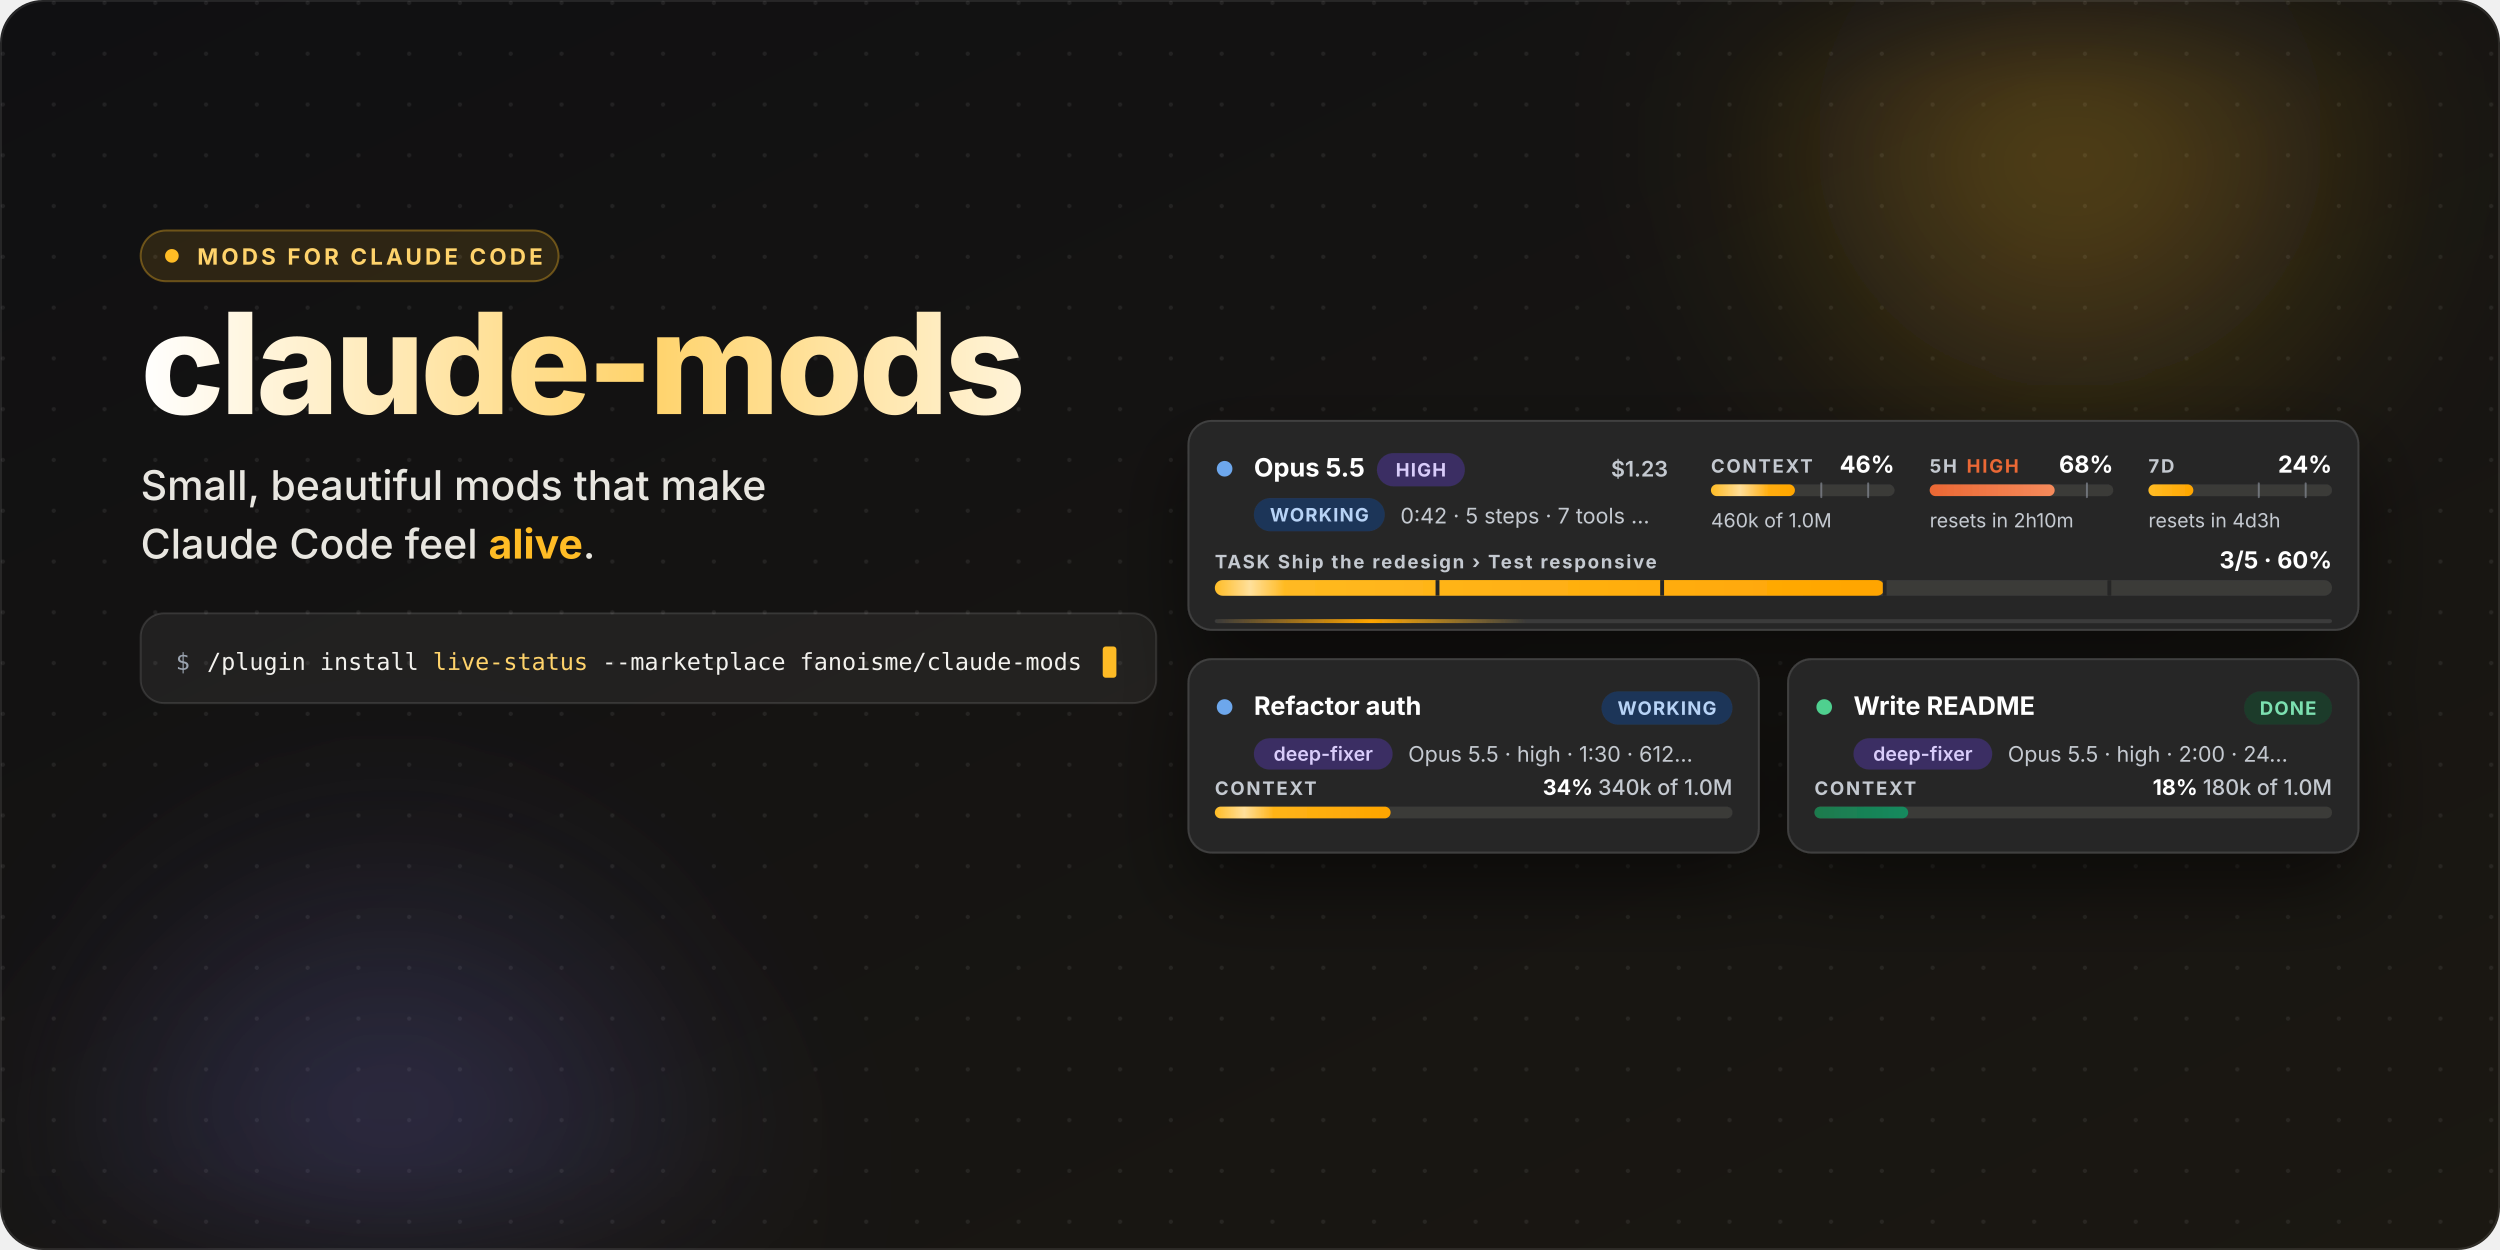
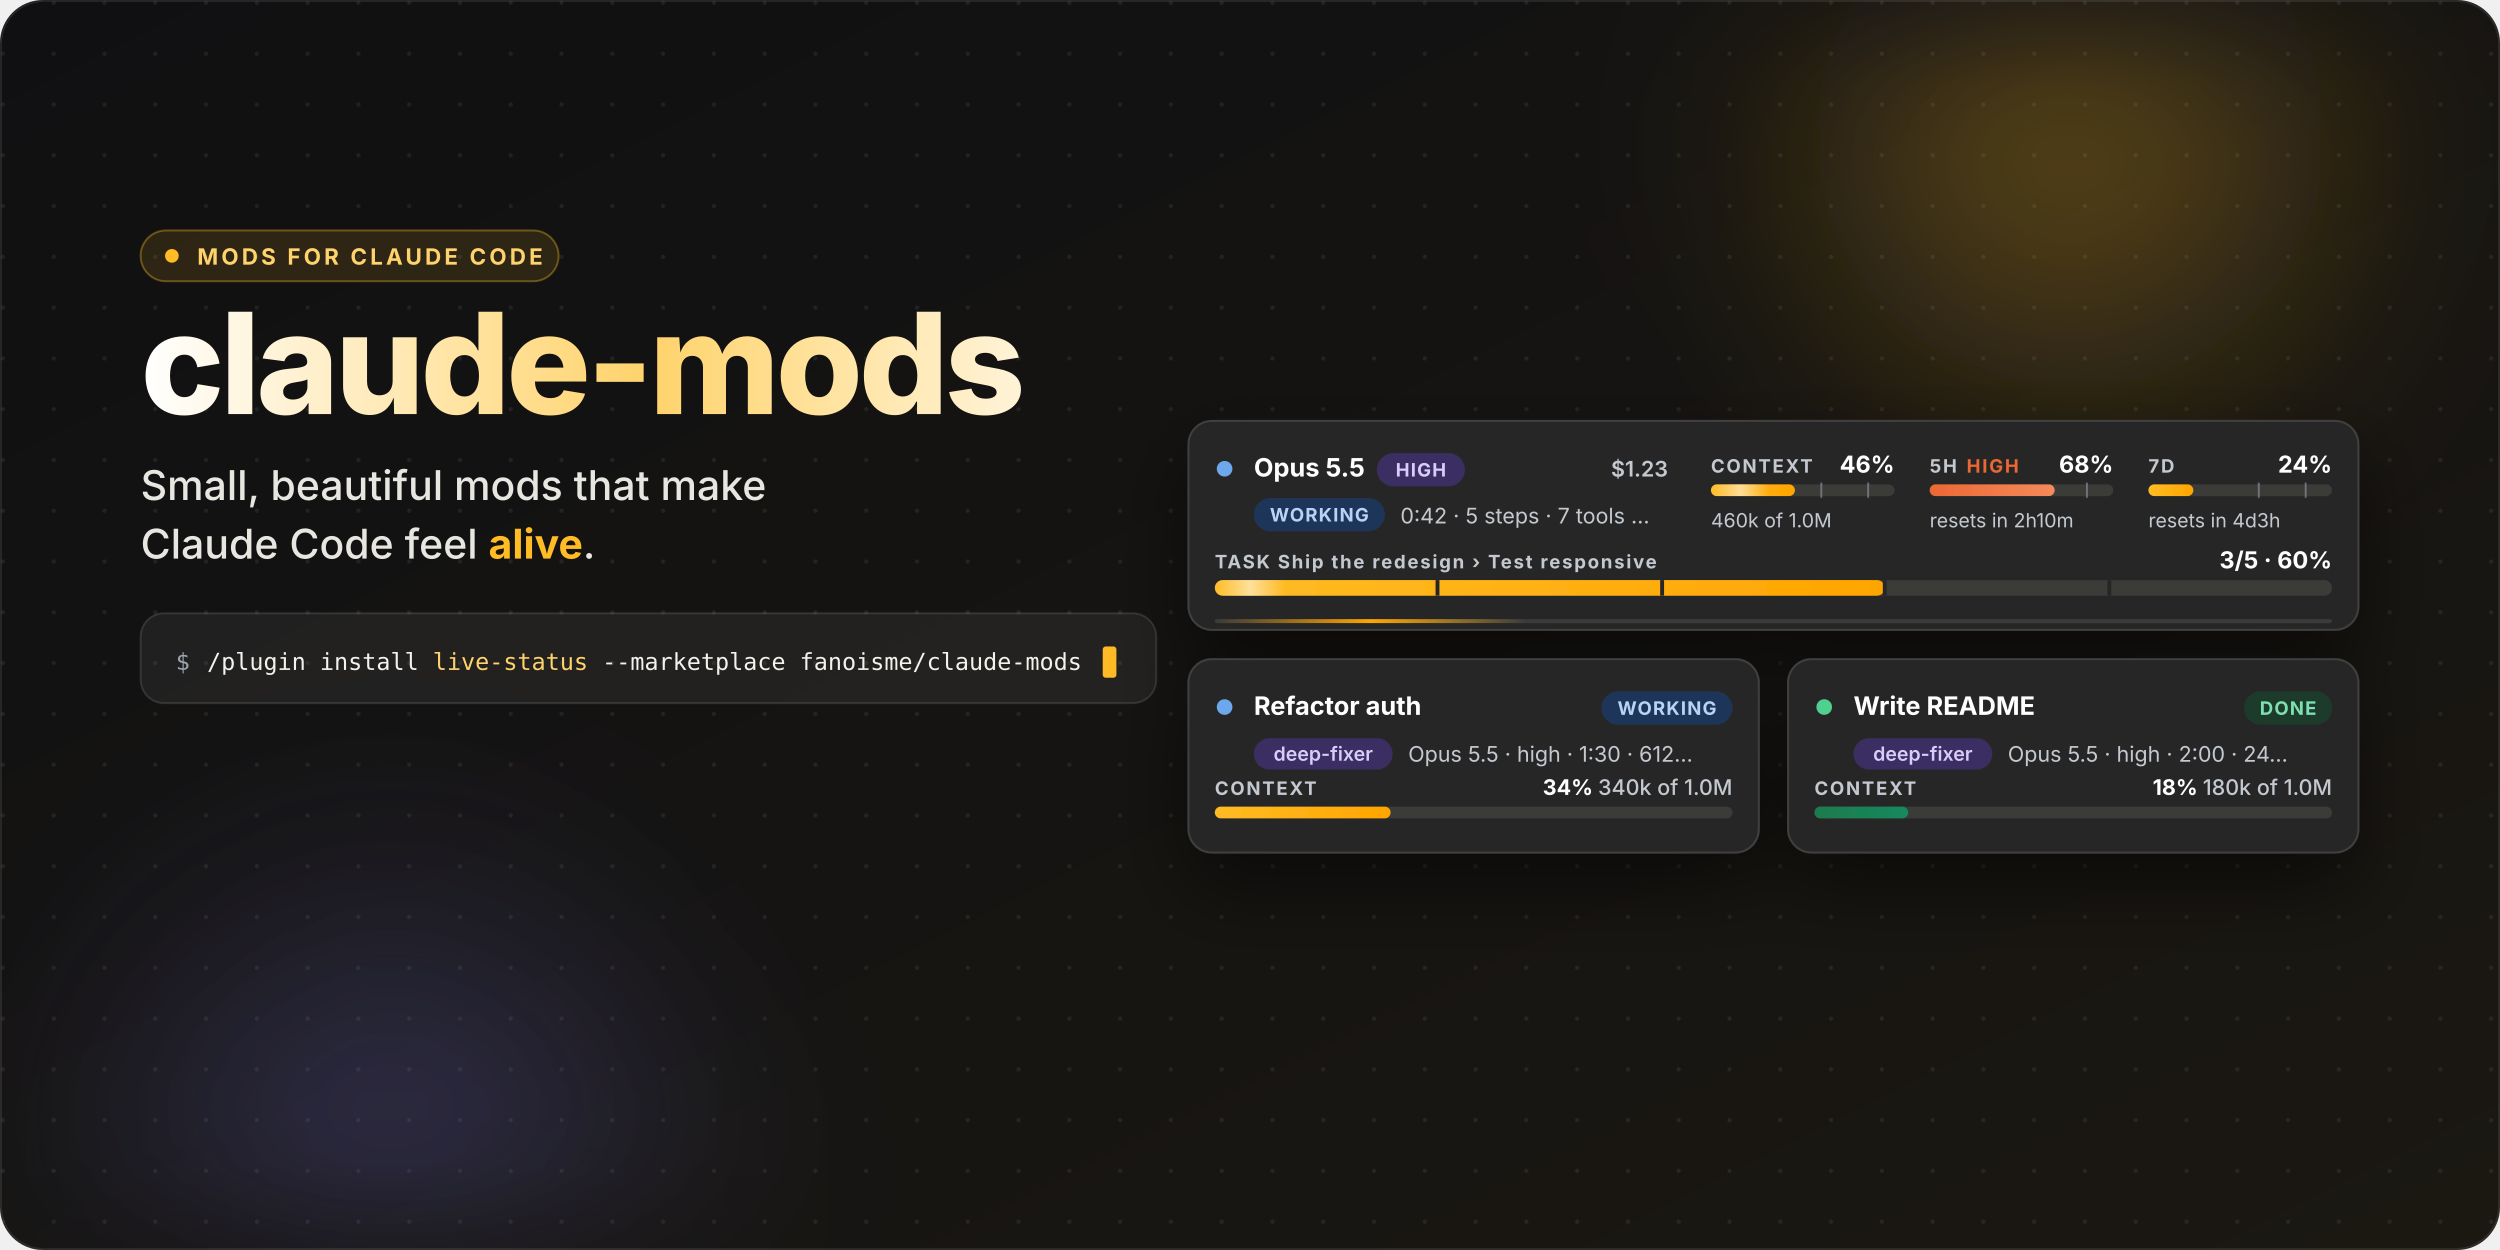
<svg xmlns="http://www.w3.org/2000/svg" width="1280" height="640" viewBox="0 0 1280 640" role="img" aria-label="claude-mods: a collection of mods for Claude Code. Preview of the live-status monitor and agents panel.">
  <defs>
    <linearGradient id="hbg" x1="0" y1="0" x2="1" y2="1">
      <stop offset="0" stop-color="#101012" />
      <stop offset="1" stop-color="#1B1812" />
    </linearGradient>
    <radialGradient id="hg1" cx=".5" cy=".5" r=".5">
      <stop offset="0" stop-color="#FFBC25" stop-opacity=".34" />
      <stop offset="1" stop-color="#FFBC25" stop-opacity="0" />
    </radialGradient>
    <radialGradient id="hg2" cx=".5" cy=".5" r=".5">
      <stop offset="0" stop-color="#7C79E8" stop-opacity=".30" />
      <stop offset="1" stop-color="#7C79E8" stop-opacity="0" />
    </radialGradient>
    <pattern id="hdots" width="26" height="26" patternUnits="userSpaceOnUse">
      <circle cx="1.5" cy="1.5" r="1.1" fill="#fff" opacity=".07" />
      <animateTransform attributeName="patternTransform" type="translate" from="0 0" to="26 26" dur="9s" repeatCount="indefinite" />
    </pattern>
    <linearGradient id="htitle" gradientUnits="userSpaceOnUse" x1="72" y1="0" x2="592" y2="0">
      <stop offset="0" stop-color="#FFFFFF" />
      <stop offset=".5" stop-color="#FFD36B" />
      <stop offset="1" stop-color="#FFFFFF" />
      <animateTransform attributeName="gradientTransform" type="translate" values="-260 0;260 0;-260 0" dur="8s" repeatCount="indefinite" />
    </linearGradient>
    <clipPath id="hclip">
      <rect width="1280" height="640" rx="22" />
    </clipPath>
    <filter id="hblur" x="-50%" y="-50%" width="200%" height="200%">
      <feGaussianBlur stdDeviation="46" />
    </filter>
    <filter id="hshadow" x="-20%" y="-20%" width="140%" height="160%">
      <feDropShadow dx="0" dy="18" stdDeviation="20" flood-color="#000" flood-opacity=".5" />
    </filter>
  </defs>
  <style>

.card{fill:#282828!important;stroke:#3F3F3F!important}.nm{fill:#FFFFFF!important}.mu{fill:#C4C9D0!important}.pc{fill:#FFFFFF!important}
.trk{fill:#3A3A38!important}.tick{fill:#9AA3AF!important}.chip{fill:#3A2F63!important}.chipt{fill:#D9CCFA!important}.chipx{stroke:#626B79!important}.rail{fill:#3A3A3A!important}
.dot-ok{fill:#4FD08F!important}.dot-run{fill:#6DA7EC!important}
.lz-run{fill:#1F3558!important}.lz-runt{fill:#B7D3F6!important}.lz-idle{fill:#3A3A3A!important}.lz-idlet{fill:#FFFFFF!important}
.lv-hi{fill:#EB6834!important}.lv-bad{fill:#FF7A78!important}.seg{fill:#282828!important}
.card{fill:#282828!important;stroke:#3F3F3F!important}.nm{fill:#FFFFFF!important}.mu{fill:#C4C9D0!important}.pc{fill:#FFFFFF!important}
.trk{fill:#3A3A38!important}.tick{fill:#9AA3AF!important}.chip{fill:#3A2F63!important}.chipt{fill:#D9CCFA!important}.chipx{stroke:#626B79!important}.rail{fill:#3A3A3A!important}
.dot-ok{fill:#4FD08F!important}.dot-run{fill:#6DA7EC!important}
.lz-run{fill:#1F3558!important}.lz-runt{fill:#B7D3F6!important}.lz-idle{fill:#3A3A3A!important}.lz-idlet{fill:#FFFFFF!important}
.lv-hi{fill:#EB6834!important}.lv-bad{fill:#FF7A78!important}.seg{fill:#282828!important}

.lz-ok{fill:#1E3A2C!important}.lz-okt{fill:#7BE0B0!important}.lz-bad{fill:#4A2323!important}.lz-badt{fill:#FF9C9A!important}.tile{fill:#333333!important}
.lz-att{fill:#4A3A12!important}.lz-attt{fill:#FFD36B!important}
.hmono{font-family:ui-monospace,SFMono-Regular,Menlo,Consolas,monospace}
.hcur{animation:hcur 1.1s steps(1) infinite}
@keyframes hcur{50%{opacity:0}}
.hfloat1{animation:hfl 7s cubic-bezier(.45,0,.55,1) infinite}
.hfloat2{animation:hfl 7s cubic-bezier(.45,0,.55,1) infinite;animation-delay:-2.3s}
@keyframes hfl{0%,100%{transform:translateY(0)}50%{transform:translateY(-6px)}}
.hrise{animation:hrise .9s cubic-bezier(.16,1,.3,1) both}
@keyframes hrise{from{opacity:0;transform:translateY(14px)}to{opacity:1;transform:none}}
@media (prefers-reduced-motion: reduce){*{animation:none!important}}
</style>
  <g clip-path="url(#hclip)">
    <rect width="1280" height="640" fill="url(#hbg)" />
    <rect width="1280" height="640" fill="url(#hdots)" />
    <g filter="url(#hblur)">
      <circle cx="1060" cy="70" r="190" fill="url(#hg1)">
        <animateTransform attributeName="transform" type="translate" values="0 0;-50 34;0 0" dur="12s" repeatCount="indefinite" />
      </circle>
      <circle cx="200" cy="600" r="200" fill="url(#hg2)">
        <animateTransform attributeName="transform" type="translate" values="0 0;60 -30;0 0" dur="14s" repeatCount="indefinite" />
      </circle>
    </g>
    <rect x=".5" y=".5" width="1279" height="639" rx="22" fill="none" stroke="#fff" stroke-opacity=".09" />
    <g class="hrise" style="animation-delay:.05s">
      <rect x="72" y="118" width="214" height="26" rx="13" fill="#FFBC25" fill-opacity=".12" stroke="#FFBC25" stroke-opacity=".35" />
      <circle cx="88" cy="131" r="3.5" fill="#FFBC25">
        <animate attributeName="opacity" values="1;.35;1" dur="2.4s" repeatCount="indefinite" />
      </circle>
      <text x="101" y="135.5" font-family="Inter,system-ui,-apple-system,'Segoe UI',Roboto,sans-serif" font-size="11.5" font-weight="700" letter-spacing="1.6" fill="#FFD36B">MODS FOR CLAUDE CODE</text>
    </g>
    <text class="hrise" style="animation-delay:.15s" x="72" y="212" font-family="Inter,system-ui,-apple-system,'Segoe UI',Roboto,sans-serif" font-size="72" font-weight="800" letter-spacing="-2" fill="url(#htitle)">claude-mods</text>
    <g class="hrise" style="animation-delay:.28s">
      <text x="72" y="256" font-family="Inter,system-ui,-apple-system,'Segoe UI',Roboto,sans-serif" font-size="21" font-weight="500" fill="#E8E6E0">Small, beautiful mods that make</text>
      <text x="72" y="286" font-family="Inter,system-ui,-apple-system,'Segoe UI',Roboto,sans-serif" font-size="21" font-weight="500" fill="#E8E6E0">Claude Code feel <tspan fill="#FFBC25" font-weight="700">alive</tspan>.</text>
    </g>
    <g class="hrise" style="animation-delay:.42s">
      <rect x="72" y="314" width="520" height="46" rx="12" fill="#fff" fill-opacity=".06" stroke="#fff" stroke-opacity=".12" />
      <text class="hmono" x="90" y="343" font-size="12" fill="#9AA3AF">$</text>
      <text class="hmono" x="106" y="343" font-size="12" fill="#F3F2EE">/plugin install <tspan fill="#FFD36B">live-status</tspan> --marketplace fanoisme/claude-mods</text>
      <rect class="hcur" x="564.6" y="331" width="7" height="16" rx="1.5" fill="#FFBC25" />
    </g>
    <g transform="translate(608 215)" filter="url(#hshadow)">
      <g class="hfloat1">
        <svg x="0" y="0" width="600" height="108" viewBox="0 0 600 108">
          <style>
.card{fill:#F8F9FB;stroke:#D0D6DD}.nm{fill:#333333}.mu{fill:#626B79}.pc{fill:#232933}
.trk{fill:#FFF4D6}.tick{fill:#626B79}.chip{fill:#F1EBFD}.chipt{fill:#5B3BB0}.chipx{fill:none;stroke:#7D8695}.rail{fill:#EDF0F2}
.dot-ok{fill:#1F7A4D}.dot-run{fill:#1D5FBF}
.lz-run{fill:#E8F0FC}.lz-runt{fill:#1D5FBF}.lz-idle{fill:#EDF0F2}.lz-idlet{fill:#333333}
.lv-hi{fill:#B54708}.lv-bad{fill:#C62F2F}.seg{fill:#F8F9FB}
@media (prefers-color-scheme: dark){
.card{fill:#282828;stroke:#3F3F3F}.nm{fill:#FFFFFF}.mu{fill:#C4C9D0}.pc{fill:#FFFFFF}
.trk{fill:#3A3A38}.tick{fill:#9AA3AF}.chip{fill:#3A2F63}.chipt{fill:#D9CCFA}.chipx{stroke:#626B79}.rail{fill:#3A3A3A}
.dot-ok{fill:#4FD08F}.dot-run{fill:#6DA7EC}
.lz-run{fill:#1F3558}.lz-runt{fill:#B7D3F6}.lz-idle{fill:#3A3A3A}.lz-idlet{fill:#FFFFFF}
.lv-hi{fill:#EB6834}.lv-bad{fill:#FF7A78}.seg{fill:#282828}}

@keyframes sh0_m{0%{transform:translateX(-30px)}100%{transform:translateX(43px)}}
@keyframes sht_m{0%{transform:translateX(-36px)}100%{transform:translateX(343px)}}
@keyframes rl_m{0%{transform:translateX(-160px)}100%{transform:translateX(572px)}}
@media (prefers-reduced-motion: reduce){*{animation:none!important}}</style>
          <defs>
            <linearGradient id="gOk_m" x1="0" x2="1">
              <stop offset="0" stop-color="#FFBC25" />
              <stop offset="1" stop-color="#FFA500" />
            </linearGradient>
            <linearGradient id="gWarn_m" x1="0" x2="1">
              <stop offset="0" stop-color="#EB6834" />
              <stop offset="1" stop-color="#F58A5B" />
            </linearGradient>
            <linearGradient id="gBad_m" x1="0" x2="1">
              <stop offset="0" stop-color="#C62F2F" />
              <stop offset="1" stop-color="#E34948" />
            </linearGradient>
            <linearGradient id="gDone_m" x1="0" x2="1">
              <stop offset="0" stop-color="#1F7A4D" />
              <stop offset="1" stop-color="#138A5E" />
            </linearGradient>
            <linearGradient id="gNone_m" x1="0" x2="1">
              <stop offset="0" stop-color="#999" />
              <stop offset="1" stop-color="#bbb" />
            </linearGradient>
            <linearGradient id="gSheen_m" x1="0" x2="1">
              <stop offset="0" stop-color="#fff" stop-opacity="0" />
              <stop offset=".5" stop-color="#fff" stop-opacity=".55" />
              <stop offset="1" stop-color="#fff" stop-opacity="0" />
            </linearGradient>
            <linearGradient id="gRail_m" x1="0" x2="1">
              <stop offset="0" stop-color="#FFA500" stop-opacity="0" />
              <stop offset=".5" stop-color="#FFA500" />
              <stop offset="1" stop-color="#FFBC25" stop-opacity="0" />
            </linearGradient>
          </defs>
          <rect class="card" x=".5" y=".5" width="599" height="107" rx="12" />
          <g>
            <circle class="dot-run" cx="19" cy="25" r="4" />
            <text class="nm" x="34" y="29" font-family="Inter,system-ui,-apple-system,'Segoe UI',Roboto,sans-serif" font-size="13" font-weight="650">Opus 5.5</text>
            <rect class="chip" x="97" y="17" width="45" height="17" rx="8.5" />
            <text class="chipt" x="119.5" y="29" text-anchor="middle" font-family="Inter,system-ui,-apple-system,'Segoe UI',Roboto,sans-serif" font-size="9.5" font-weight="700" letter-spacing=".6">HIGH</text>
            <text class="mu" x="246" y="29" text-anchor="end" font-family="Inter,system-ui,-apple-system,'Segoe UI',Roboto,sans-serif" font-size="11" font-weight="600" font-variant-numeric="tabular-nums">$1.23</text>
            <rect class="lz-run" x="34" y="40" width="67" height="17" rx="8.5" />
            <text class="lz-runt" x="67.5" y="52" text-anchor="middle" font-family="Inter,system-ui,-apple-system,'Segoe UI',Roboto,sans-serif" font-size="9.5" font-weight="700" letter-spacing=".6">WORKING</text>
            <text class="mu" x="109" y="53" font-family="Inter,system-ui,-apple-system,'Segoe UI',Roboto,sans-serif" font-size="11">0:42 · 5 steps · 7 tools …</text>
          </g>
          <g>
            <text class="mu" x="268" y="27" font-family="Inter,system-ui,-apple-system,'Segoe UI',Roboto,sans-serif" font-size="9.5" font-weight="700" letter-spacing=".9">CONTEXT</text>
            <text class="pc" x="362" y="27" text-anchor="end" font-family="Inter,system-ui,-apple-system,'Segoe UI',Roboto,sans-serif" font-size="12" font-weight="700" font-variant-numeric="tabular-nums">46%</text>
            <rect class="trk" x="268" y="33" width="94" height="6" rx="3" />
            <rect x="268" y="33" width="43" height="6" rx="3" fill="url(#gOk_m)" />
            <clipPath id="cl0_m">
              <rect x="268" y="33" width="43" height="6" rx="3" />
            </clipPath>
            <g clip-path="url(#cl0_m)">
              <rect x="268" y="33" width="30" height="6" fill="url(#gSheen_m)" style="animation:sh0_m 1.6s cubic-bezier(.65,0,.35,1) infinite;animation-delay:-0.00s" />
            </g>
            <rect class="tick" x="324" y="32" width="1" height="8" rx=".5" opacity=".55" />
            <rect class="tick" x="348" y="32" width="1" height="8" rx=".5" opacity=".55" />
            <text class="mu" x="268" y="55" font-family="Inter,system-ui,-apple-system,'Segoe UI',Roboto,sans-serif" font-size="10" font-variant-numeric="tabular-nums">460k of 1.0M</text>
          </g>
          <g>
            <text class="mu" x="380" y="27" font-family="Inter,system-ui,-apple-system,'Segoe UI',Roboto,sans-serif" font-size="9.5" font-weight="700" letter-spacing=".9">5H<tspan class="lv-hi" dx="5">HIGH</tspan>
            </text>
            <text class="pc" x="474" y="27" text-anchor="end" font-family="Inter,system-ui,-apple-system,'Segoe UI',Roboto,sans-serif" font-size="12" font-weight="700" font-variant-numeric="tabular-nums">68%</text>
            <rect class="trk" x="380" y="33" width="94" height="6" rx="3" />
            <rect x="380" y="33" width="64" height="6" rx="3" fill="url(#gWarn_m)" />
            <rect class="tick" x="460" y="32" width="1" height="8" rx=".5" opacity=".55" />
            <text class="mu" x="380" y="55" font-family="Inter,system-ui,-apple-system,'Segoe UI',Roboto,sans-serif" font-size="10" font-variant-numeric="tabular-nums">resets in 2h10m</text>
          </g>
          <g>
            <text class="mu" x="492" y="27" font-family="Inter,system-ui,-apple-system,'Segoe UI',Roboto,sans-serif" font-size="9.5" font-weight="700" letter-spacing=".9">7D</text>
            <text class="pc" x="586" y="27" text-anchor="end" font-family="Inter,system-ui,-apple-system,'Segoe UI',Roboto,sans-serif" font-size="12" font-weight="700" font-variant-numeric="tabular-nums">24%</text>
            <rect class="trk" x="492" y="33" width="94" height="6" rx="3" />
            <rect x="492" y="33" width="23" height="6" rx="3" fill="url(#gOk_m)" />
            <rect class="tick" x="548" y="32" width="1" height="8" rx=".5" opacity=".55" />
            <rect class="tick" x="572" y="32" width="1" height="8" rx=".5" opacity=".55" />
            <text class="mu" x="492" y="55" font-family="Inter,system-ui,-apple-system,'Segoe UI',Roboto,sans-serif" font-size="10" font-variant-numeric="tabular-nums">resets in 4d3h</text>
          </g>
          <g>
            <text class="mu" x="14" y="76" font-family="Inter,system-ui,-apple-system,'Segoe UI',Roboto,sans-serif" font-size="9.5" font-weight="700" letter-spacing=".9">TASK  Ship the redesign  ›  Test responsive</text>
            <text class="pc" x="586" y="76" text-anchor="end" font-family="Inter,system-ui,-apple-system,'Segoe UI',Roboto,sans-serif" font-size="12" font-weight="700" font-variant-numeric="tabular-nums">3/5  ·  60%</text>
            <rect class="trk" x="14" y="82" width="572" height="8" rx="4" />
            <rect x="14" y="82" width="343" height="8" rx="4" fill="url(#gOk_m)" />
            <clipPath id="clt_m">
              <rect x="14" y="82" width="343" height="8" rx="4" />
            </clipPath>
            <g clip-path="url(#clt_m)">
              <rect x="14" y="82" width="36" height="8" fill="url(#gSheen_m)" style="animation:sht_m 1.6s cubic-bezier(.65,0,.35,1) infinite;animation-delay:-0.00s" />
            </g>
            <rect class="seg" x="127" y="82" width="2" height="8" />
            <rect class="seg" x="242" y="82" width="2" height="8" />
            <rect class="seg" x="356" y="82" width="2" height="8" />
            <rect class="seg" x="471" y="82" width="2" height="8" />
          </g>
          <clipPath id="rc_m">
            <rect x="14" y="102" width="572" height="2" rx="1" />
          </clipPath>
          <rect class="rail" x="14" y="102" width="572" height="2" rx="1" />
          <g clip-path="url(#rc_m)">
            <rect x="14" y="102" width="160" height="2" rx="1" fill="url(#gRail_m)" style="animation:rl_m 1.8s cubic-bezier(.65,0,.35,1) infinite;animation-delay:-0.00s" />
          </g>
        </svg>
      </g>
      <g transform="translate(0 122)">
        <g class="hfloat2">
          <svg x="0" y="0" width="293" height="100" viewBox="0 0 293 100">
            <style>
.card{fill:#F8F9FB;stroke:#D0D6DD}.nm{fill:#333333}.mu{fill:#626B79}.pc{fill:#232933}
.trk{fill:#FFF4D6}.tick{fill:#626B79}.chip{fill:#F1EBFD}.chipt{fill:#5B3BB0}.chipx{fill:none;stroke:#7D8695}.rail{fill:#EDF0F2}
.dot-ok{fill:#1F7A4D}.dot-run{fill:#1D5FBF}
.lz-run{fill:#E8F0FC}.lz-runt{fill:#1D5FBF}.lz-idle{fill:#EDF0F2}.lz-idlet{fill:#333333}
.lv-hi{fill:#B54708}.lv-bad{fill:#C62F2F}.seg{fill:#F8F9FB}
@media (prefers-color-scheme: dark){
.card{fill:#282828;stroke:#3F3F3F}.nm{fill:#FFFFFF}.mu{fill:#C4C9D0}.pc{fill:#FFFFFF}
.trk{fill:#3A3A38}.tick{fill:#9AA3AF}.chip{fill:#3A2F63}.chipt{fill:#D9CCFA}.chipx{stroke:#626B79}.rail{fill:#3A3A3A}
.dot-ok{fill:#4FD08F}.dot-run{fill:#6DA7EC}
.lz-run{fill:#1F3558}.lz-runt{fill:#B7D3F6}.lz-idle{fill:#3A3A3A}.lz-idlet{fill:#FFFFFF}
.lv-hi{fill:#EB6834}.lv-bad{fill:#FF7A78}.seg{fill:#282828}}

.lz-ok{fill:#E3F5EB}.lz-okt{fill:#1F7A4D}.lz-bad{fill:#FDECEC}.lz-badt{fill:#C62F2F}.tile{fill:#EDF0F2}
.lz-att{fill:#FFF4D6}.lz-attt{fill:#8A5A00}
@media (prefers-color-scheme: dark){
.lz-ok{fill:#1E3A2C}.lz-okt{fill:#7BE0B0}.lz-bad{fill:#4A2323}.lz-badt{fill:#FF9C9A}.tile{fill:#333333}
- .lz-att{fill:#4A3A12}.lz-attt{fill:#FFD36B}}@keyframes sa_a{0%{transform:translateX(-30px)}100%{transform:translateX(90px)}}
+ .lz-att{fill:#4A3A12}.lz-attt{fill:#FFD36B}}
@media (prefers-reduced-motion: reduce){*{animation:none!important}}</style>
            <defs>
              <linearGradient id="gOk_a" x1="0" x2="1">
                <stop offset="0" stop-color="#FFBC25" />
                <stop offset="1" stop-color="#FFA500" />
              </linearGradient>
              <linearGradient id="gWarn_a" x1="0" x2="1">
                <stop offset="0" stop-color="#EB6834" />
                <stop offset="1" stop-color="#F58A5B" />
              </linearGradient>
              <linearGradient id="gBad_a" x1="0" x2="1">
                <stop offset="0" stop-color="#C62F2F" />
                <stop offset="1" stop-color="#E34948" />
              </linearGradient>
              <linearGradient id="gDone_a" x1="0" x2="1">
                <stop offset="0" stop-color="#1F7A4D" />
                <stop offset="1" stop-color="#138A5E" />
              </linearGradient>
              <linearGradient id="gSheen_a" x1="0" x2="1">
                <stop offset="0" stop-color="#fff" stop-opacity="0" />
                <stop offset=".5" stop-color="#fff" stop-opacity=".55" />
                <stop offset="1" stop-color="#fff" stop-opacity="0" />
              </linearGradient>
            </defs>
            <rect class="card" x=".5" y=".5" width="292" height="99" rx="12" />
            <circle class="dot-run" cx="19" cy="25" r="4" />
            <text class="nm" x="34" y="29" font-family="Inter,system-ui,-apple-system,'Segoe UI',Roboto,sans-serif" font-size="13" font-weight="650">Refactor auth</text>
            <rect class="lz-run" x="212" y="17" width="67" height="17" rx="8.5" />
            <text class="lz-runt" x="245.5" y="29" text-anchor="middle" font-family="Inter,system-ui,-apple-system,'Segoe UI',Roboto,sans-serif" font-size="9.5" font-weight="700" letter-spacing=".6">WORKING</text>
            <rect class="chip" x="34" y="41" width="71" height="16" rx="8" />
            <text class="chipt" x="69.5" y="52.5" text-anchor="middle" font-family="Inter,system-ui,-apple-system,'Segoe UI',Roboto,sans-serif" font-size="10" font-weight="600">deep-fixer</text>
            <text class="mu" x="113" y="53" font-family="Inter,system-ui,-apple-system,'Segoe UI',Roboto,sans-serif" font-size="11" font-variant-numeric="tabular-nums">Opus 5.5  ·  high  ·  1:30  ·  612…</text>
            <text class="mu" x="14" y="70" font-family="Inter,system-ui,-apple-system,'Segoe UI',Roboto,sans-serif" font-size="9.5" font-weight="700" letter-spacing=".9">CONTEXT</text>
            <text class="pc" x="279" y="70" text-anchor="end" font-family="Inter,system-ui,-apple-system,'Segoe UI',Roboto,sans-serif" font-size="11" font-weight="700" font-variant-numeric="tabular-nums">34%  <tspan class="mu" font-weight="500">340k of 1.0M</tspan>
            </text>
            <rect class="trk" x="14" y="76" width="265" height="6" rx="3" />
            <rect x="14" y="76" width="90" height="6" rx="3" fill="url(#gOk_a)" />
-             <clipPath id="ca_a">
-               <rect x="14" y="76" width="90" height="6" rx="3" />
-             </clipPath>
-             <g clip-path="url(#ca_a)">
-               <rect x="14" y="76" width="30" height="6" fill="url(#gSheen_a)" style="animation:sa_a 1.6s cubic-bezier(.65,0,.35,1) infinite;animation-delay:-0.00s" />
-             </g>
          </svg>
          <svg x="307" y="0" width="293" height="100" viewBox="0 0 293 100">
            <style>
.card{fill:#F8F9FB;stroke:#D0D6DD}.nm{fill:#333333}.mu{fill:#626B79}.pc{fill:#232933}
.trk{fill:#FFF4D6}.tick{fill:#626B79}.chip{fill:#F1EBFD}.chipt{fill:#5B3BB0}.chipx{fill:none;stroke:#7D8695}.rail{fill:#EDF0F2}
.dot-ok{fill:#1F7A4D}.dot-run{fill:#1D5FBF}
.lz-run{fill:#E8F0FC}.lz-runt{fill:#1D5FBF}.lz-idle{fill:#EDF0F2}.lz-idlet{fill:#333333}
.lv-hi{fill:#B54708}.lv-bad{fill:#C62F2F}.seg{fill:#F8F9FB}
@media (prefers-color-scheme: dark){
.card{fill:#282828;stroke:#3F3F3F}.nm{fill:#FFFFFF}.mu{fill:#C4C9D0}.pc{fill:#FFFFFF}
.trk{fill:#3A3A38}.tick{fill:#9AA3AF}.chip{fill:#3A2F63}.chipt{fill:#D9CCFA}.chipx{stroke:#626B79}.rail{fill:#3A3A3A}
.dot-ok{fill:#4FD08F}.dot-run{fill:#6DA7EC}
.lz-run{fill:#1F3558}.lz-runt{fill:#B7D3F6}.lz-idle{fill:#3A3A3A}.lz-idlet{fill:#FFFFFF}
.lv-hi{fill:#EB6834}.lv-bad{fill:#FF7A78}.seg{fill:#282828}}

.lz-ok{fill:#E3F5EB}.lz-okt{fill:#1F7A4D}.lz-bad{fill:#FDECEC}.lz-badt{fill:#C62F2F}.tile{fill:#EDF0F2}
.lz-att{fill:#FFF4D6}.lz-attt{fill:#8A5A00}
@media (prefers-color-scheme: dark){
.lz-ok{fill:#1E3A2C}.lz-okt{fill:#7BE0B0}.lz-bad{fill:#4A2323}.lz-badt{fill:#FF9C9A}.tile{fill:#333333}
.lz-att{fill:#4A3A12}.lz-attt{fill:#FFD36B}}
@media (prefers-reduced-motion: reduce){*{animation:none!important}}</style>
            <defs>
              <linearGradient id="gOk_b" x1="0" x2="1">
                <stop offset="0" stop-color="#FFBC25" />
                <stop offset="1" stop-color="#FFA500" />
              </linearGradient>
              <linearGradient id="gWarn_b" x1="0" x2="1">
                <stop offset="0" stop-color="#EB6834" />
                <stop offset="1" stop-color="#F58A5B" />
              </linearGradient>
              <linearGradient id="gBad_b" x1="0" x2="1">
                <stop offset="0" stop-color="#C62F2F" />
                <stop offset="1" stop-color="#E34948" />
              </linearGradient>
              <linearGradient id="gDone_b" x1="0" x2="1">
                <stop offset="0" stop-color="#1F7A4D" />
                <stop offset="1" stop-color="#138A5E" />
              </linearGradient>
              <linearGradient id="gSheen_b" x1="0" x2="1">
                <stop offset="0" stop-color="#fff" stop-opacity="0" />
                <stop offset=".5" stop-color="#fff" stop-opacity=".55" />
                <stop offset="1" stop-color="#fff" stop-opacity="0" />
              </linearGradient>
            </defs>
            <rect class="card" x=".5" y=".5" width="292" height="99" rx="12" />
            <circle class="dot-ok" cx="19" cy="25" r="4" />
            <text class="nm" x="34" y="29" font-family="Inter,system-ui,-apple-system,'Segoe UI',Roboto,sans-serif" font-size="13" font-weight="650">Write README</text>
            <rect class="lz-ok" x="234" y="17" width="45" height="17" rx="8.5" />
            <text class="lz-okt" x="256.5" y="29" text-anchor="middle" font-family="Inter,system-ui,-apple-system,'Segoe UI',Roboto,sans-serif" font-size="9.5" font-weight="700" letter-spacing=".6">DONE</text>
            <rect class="chip" x="34" y="41" width="71" height="16" rx="8" />
            <text class="chipt" x="69.5" y="52.5" text-anchor="middle" font-family="Inter,system-ui,-apple-system,'Segoe UI',Roboto,sans-serif" font-size="10" font-weight="600">deep-fixer</text>
            <text class="mu" x="113" y="53" font-family="Inter,system-ui,-apple-system,'Segoe UI',Roboto,sans-serif" font-size="11" font-variant-numeric="tabular-nums">Opus 5.5  ·  high  ·  2:00  ·  24…</text>
            <text class="mu" x="14" y="70" font-family="Inter,system-ui,-apple-system,'Segoe UI',Roboto,sans-serif" font-size="9.5" font-weight="700" letter-spacing=".9">CONTEXT</text>
            <text class="pc" x="279" y="70" text-anchor="end" font-family="Inter,system-ui,-apple-system,'Segoe UI',Roboto,sans-serif" font-size="11" font-weight="700" font-variant-numeric="tabular-nums">18%  <tspan class="mu" font-weight="500">180k of 1.0M</tspan>
            </text>
            <rect class="trk" x="14" y="76" width="265" height="6" rx="3" />
            <rect x="14" y="76" width="48" height="6" rx="3" fill="url(#gDone_b)" />
          </svg>
        </g>
      </g>
    </g>
  </g>
</svg>
